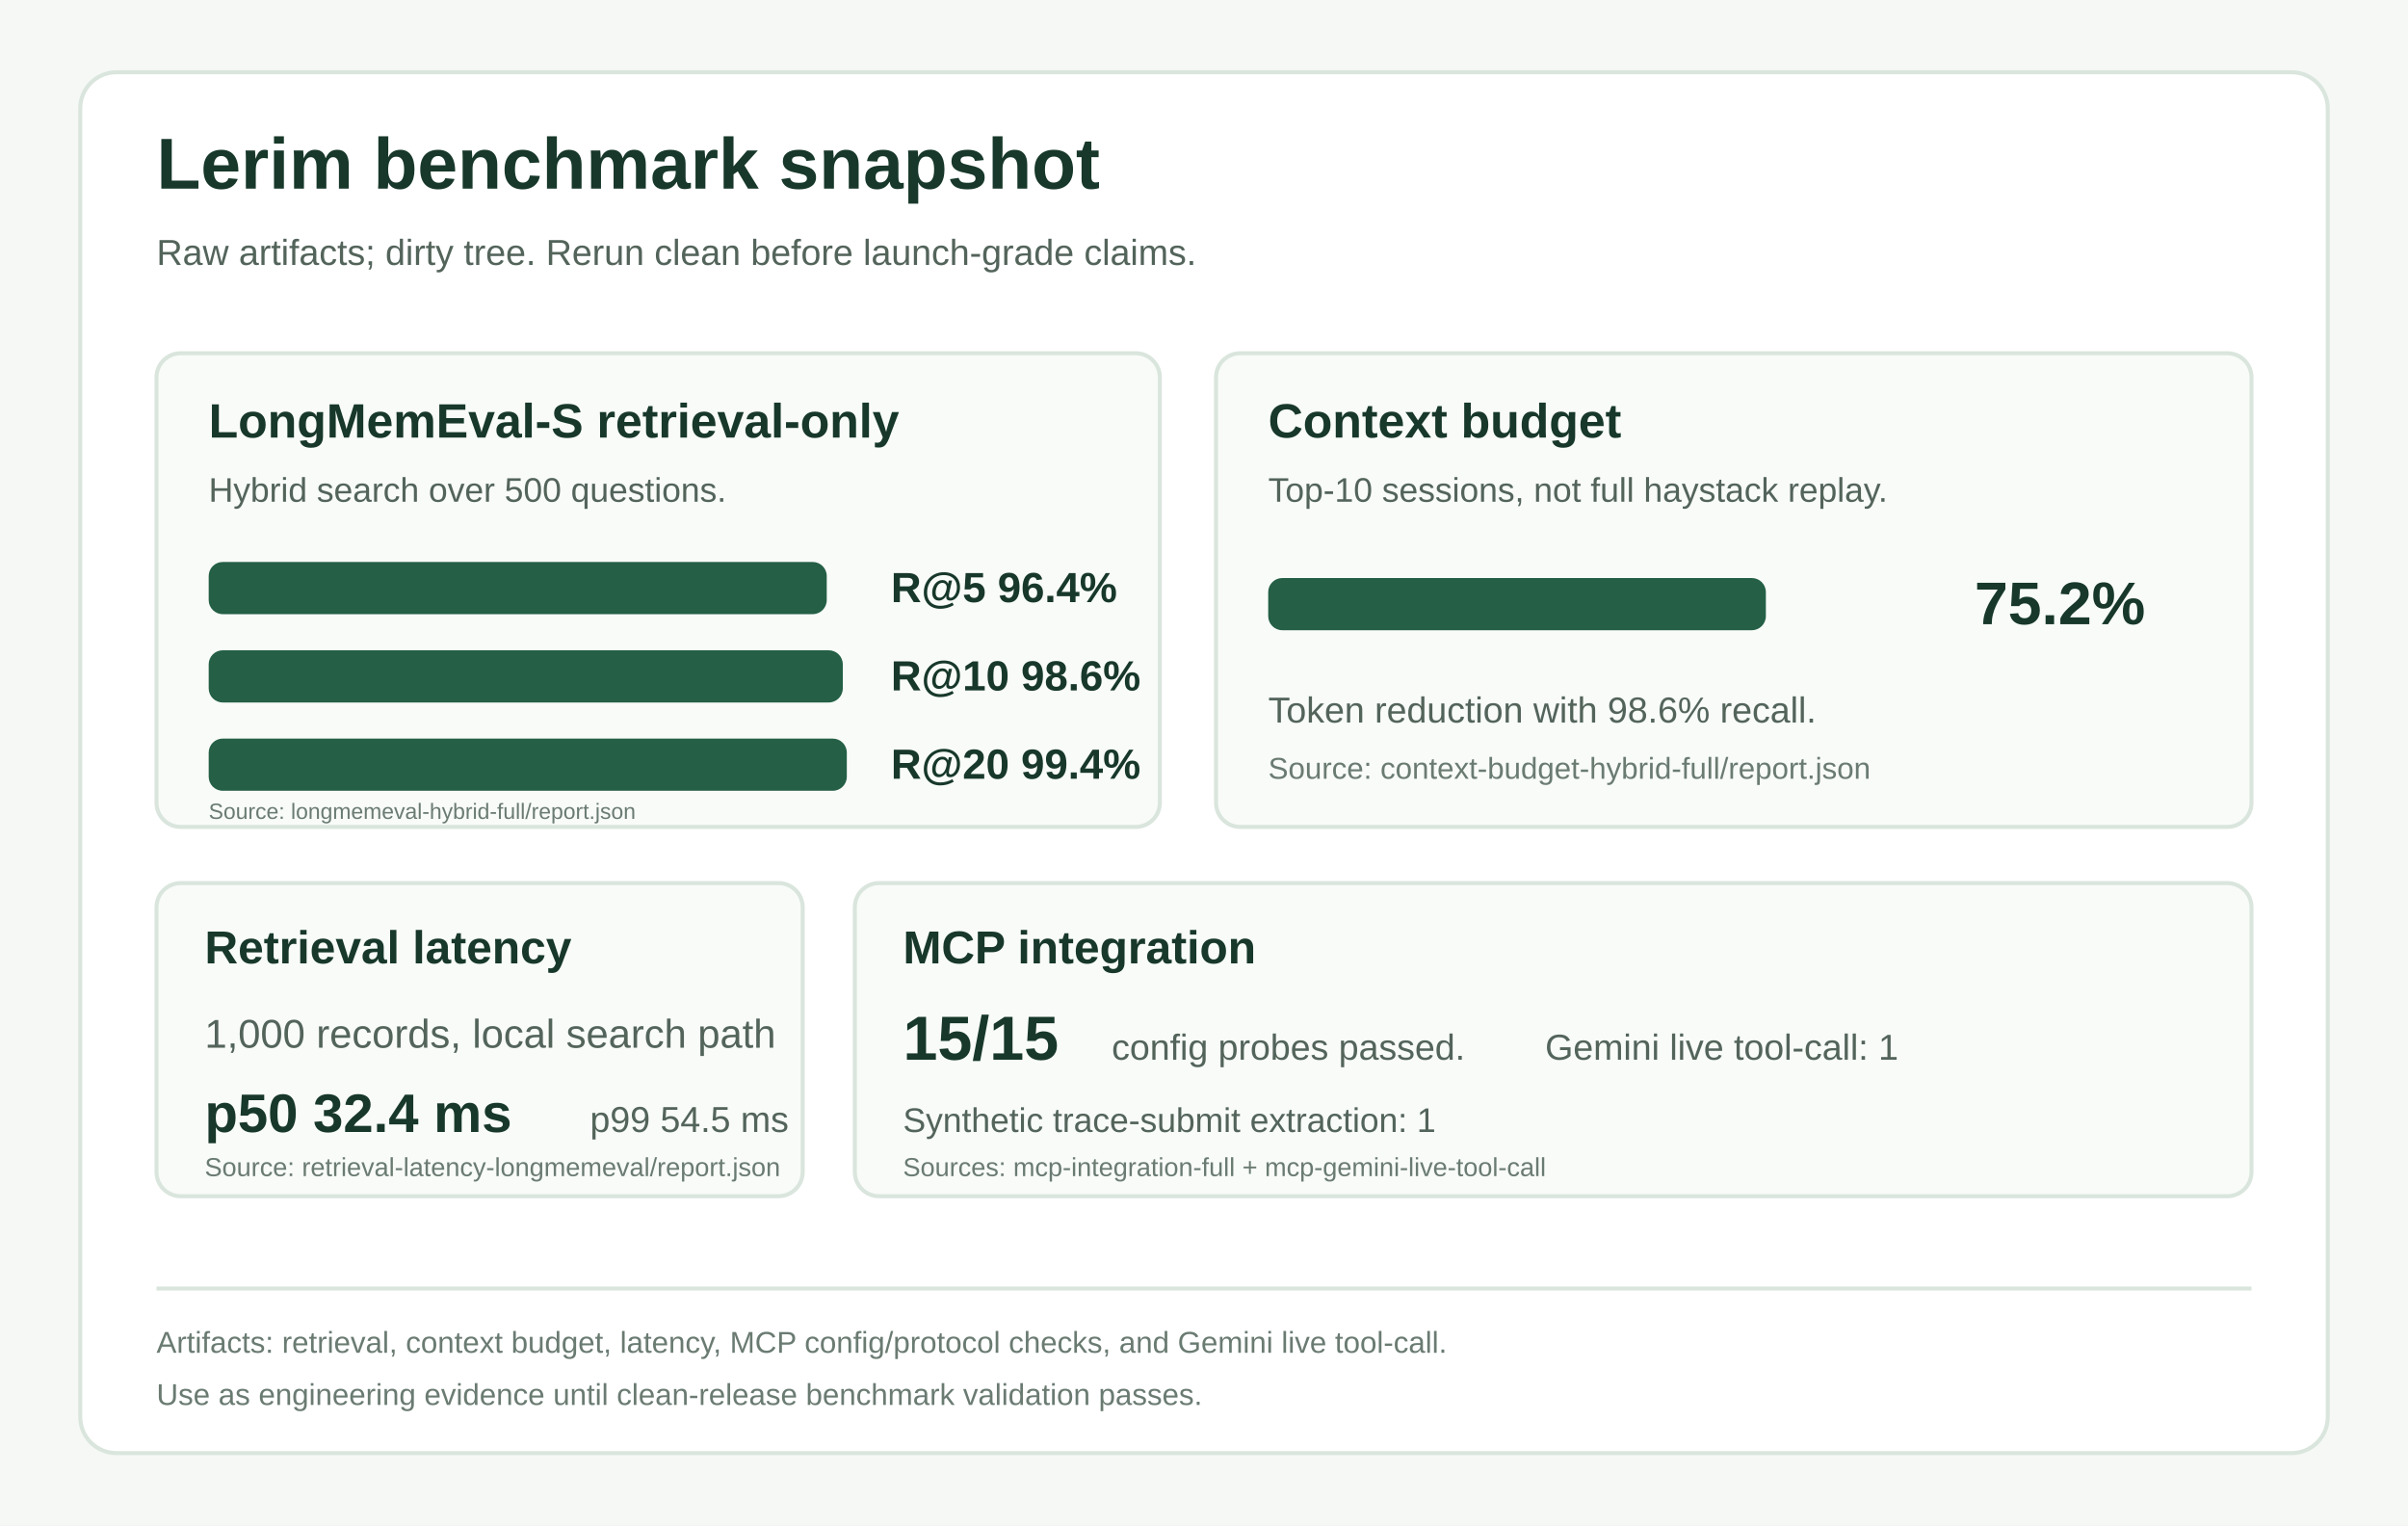
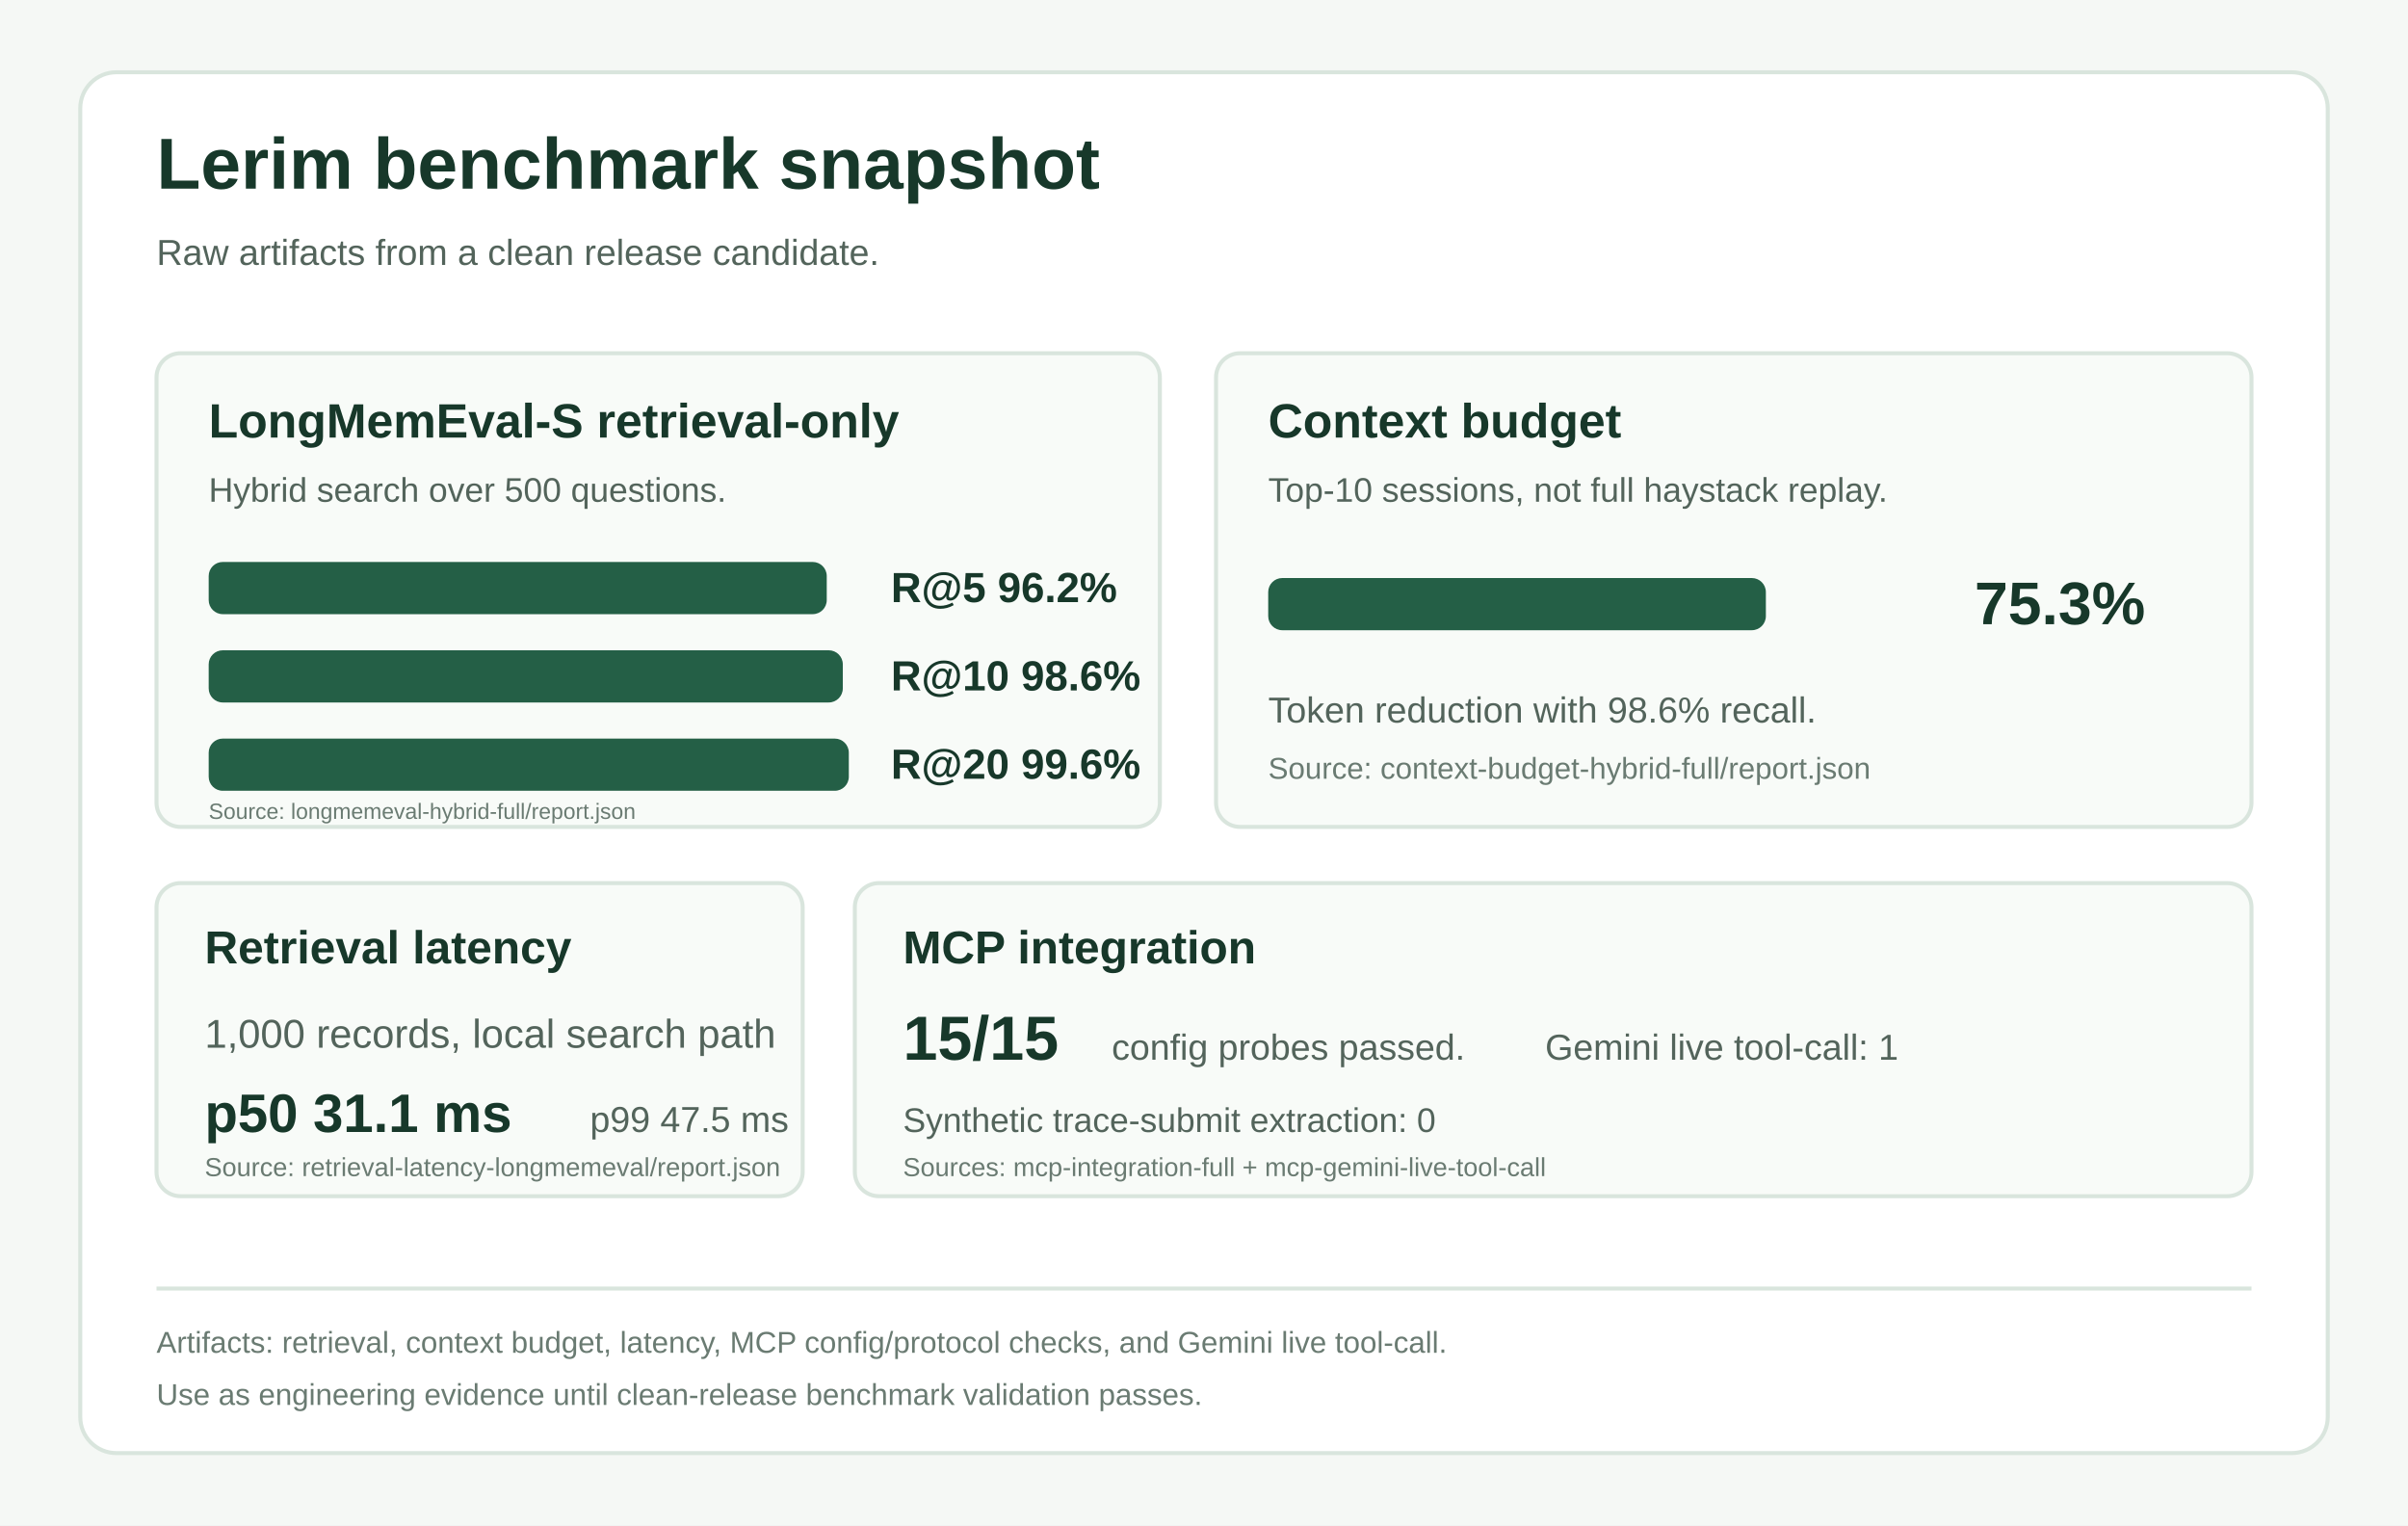
<svg xmlns="http://www.w3.org/2000/svg" width="1200" height="760" viewBox="0 0 1200 760" role="img" aria-labelledby="title desc">
  <rect width="1200" height="760" fill="#f5f8f5" />
  <rect x="40" y="36" width="1120" height="688" rx="18" fill="#ffffff" stroke="#d9e5dd" stroke-width="2" />
  <text x="78" y="94" font-family="Arial, Helvetica, sans-serif" font-size="36" font-weight="700" fill="#17382a">Lerim benchmark snapshot</text>
-   <text x="78" y="132" font-family="Arial, Helvetica, sans-serif" font-size="18" fill="#53645b">Raw artifacts; dirty tree. Rerun clean before launch-grade claims.</text>
+   <text x="78" y="132" font-family="Arial, Helvetica, sans-serif" font-size="18" fill="#53645b">Raw artifacts from a clean release candidate.</text>
  <g transform="translate(78 176)">
    <rect width="500" height="236" rx="12" fill="#f8fbf8" stroke="#d9e5dd" stroke-width="2" />
    <text x="26" y="42" font-family="Arial, Helvetica, sans-serif" font-size="24" font-weight="700" fill="#17382a">LongMemEval-S retrieval-only</text>
    <text x="26" y="74" font-family="Arial, Helvetica, sans-serif" font-size="17" fill="#53645b">Hybrid search over 500 questions.</text>
    <rect x="26" y="104" width="308" height="26" rx="7" fill="#245f46" />
-     <text x="366" y="124" font-family="Arial, Helvetica, sans-serif" font-size="21" font-weight="700" fill="#17382a">R@5 96.4%</text>
+     <text x="366" y="124" font-family="Arial, Helvetica, sans-serif" font-size="21" font-weight="700" fill="#17382a">R@5 96.2%</text>
    <rect x="26" y="148" width="316" height="26" rx="7" fill="#245f46" />
    <text x="366" y="168" font-family="Arial, Helvetica, sans-serif" font-size="21" font-weight="700" fill="#17382a">R@10 98.6%</text>
-     <rect x="26" y="192" width="318" height="26" rx="7" fill="#245f46" />
-     <text x="366" y="212" font-family="Arial, Helvetica, sans-serif" font-size="21" font-weight="700" fill="#17382a">R@20 99.4%</text>
+     <rect x="26" y="192" width="319" height="26" rx="7" fill="#245f46" />
+     <text x="366" y="212" font-family="Arial, Helvetica, sans-serif" font-size="21" font-weight="700" fill="#17382a">R@20 99.6%</text>
    <text x="26" y="232" font-family="Arial, Helvetica, sans-serif" font-size="11" fill="#6a7b72">Source: longmemeval-hybrid-full/report.json</text>
  </g>
  <g transform="translate(606 176)">
    <rect width="516" height="236" rx="12" fill="#f8fbf8" stroke="#d9e5dd" stroke-width="2" />
    <text x="26" y="42" font-family="Arial, Helvetica, sans-serif" font-size="24" font-weight="700" fill="#17382a">Context budget</text>
    <text x="26" y="74" font-family="Arial, Helvetica, sans-serif" font-size="17" fill="#53645b">Top-10 sessions, not full haystack replay.</text>
    <rect x="26" y="112" width="248" height="26" rx="7" fill="#245f46" />
-     <text x="378" y="135" font-family="Arial, Helvetica, sans-serif" font-size="30" font-weight="700" fill="#17382a">75.2%</text>
+     <text x="378" y="135" font-family="Arial, Helvetica, sans-serif" font-size="30" font-weight="700" fill="#17382a">75.3%</text>
    <text x="26" y="184" font-family="Arial, Helvetica, sans-serif" font-size="18" fill="#53645b">Token reduction with 98.6% recall.</text>
    <text x="26" y="212" font-family="Arial, Helvetica, sans-serif" font-size="15" fill="#6a7b72">Source: context-budget-hybrid-full/report.json</text>
  </g>
  <g transform="translate(78 440)">
    <rect width="322" height="156" rx="12" fill="#f8fbf8" stroke="#d9e5dd" stroke-width="2" />
    <text x="24" y="40" font-family="Arial, Helvetica, sans-serif" font-size="23" font-weight="700" fill="#17382a">Retrieval latency</text>
    <text x="24" y="82" font-family="Arial, Helvetica, sans-serif" font-size="20" fill="#53645b">1,000 records, local search path</text>
-     <text x="24" y="124" font-family="Arial, Helvetica, sans-serif" font-size="27" font-weight="700" fill="#17382a">p50 32.4 ms</text>
-     <text x="216" y="124" font-family="Arial, Helvetica, sans-serif" font-size="18" fill="#53645b">p99 54.5 ms</text>
+     <text x="24" y="124" font-family="Arial, Helvetica, sans-serif" font-size="27" font-weight="700" fill="#17382a">p50 31.1 ms</text>
+     <text x="216" y="124" font-family="Arial, Helvetica, sans-serif" font-size="18" fill="#53645b">p99 47.5 ms</text>
    <text x="24" y="146" font-family="Arial, Helvetica, sans-serif" font-size="13" fill="#6a7b72">Source: retrieval-latency-longmemeval/report.json</text>
  </g>
  <g transform="translate(426 440)">
    <rect width="696" height="156" rx="12" fill="#f8fbf8" stroke="#d9e5dd" stroke-width="2" />
    <text x="24" y="40" font-family="Arial, Helvetica, sans-serif" font-size="23" font-weight="700" fill="#17382a">MCP integration</text>
    <text x="24" y="88" font-family="Arial, Helvetica, sans-serif" font-size="31" font-weight="700" fill="#17382a">15/15</text>
    <text x="128" y="88" font-family="Arial, Helvetica, sans-serif" font-size="18" fill="#53645b">config probes passed.</text>
    <text x="344" y="88" font-family="Arial, Helvetica, sans-serif" font-size="18" fill="#53645b">Gemini live tool-call: 1</text>
-     <text x="24" y="124" font-family="Arial, Helvetica, sans-serif" font-size="17" fill="#53645b">Synthetic trace-submit extraction: 1</text>
+     <text x="24" y="124" font-family="Arial, Helvetica, sans-serif" font-size="17" fill="#53645b">Synthetic trace-submit extraction: 0</text>
    <text x="24" y="146" font-family="Arial, Helvetica, sans-serif" font-size="13" fill="#6a7b72">Sources: mcp-integration-full + mcp-gemini-live-tool-call</text>
  </g>
  <line x1="78" y1="642" x2="1122" y2="642" stroke="#d9e5dd" stroke-width="2" />
  <text x="78" y="674" font-family="Arial, Helvetica, sans-serif" font-size="15" fill="#6a7b72">Artifacts: retrieval, context budget, latency, MCP config/protocol checks, and Gemini live tool-call.</text>
  <text x="78" y="700" font-family="Arial, Helvetica, sans-serif" font-size="15" fill="#6a7b72">Use as engineering evidence until clean-release benchmark validation passes.</text>
</svg>
